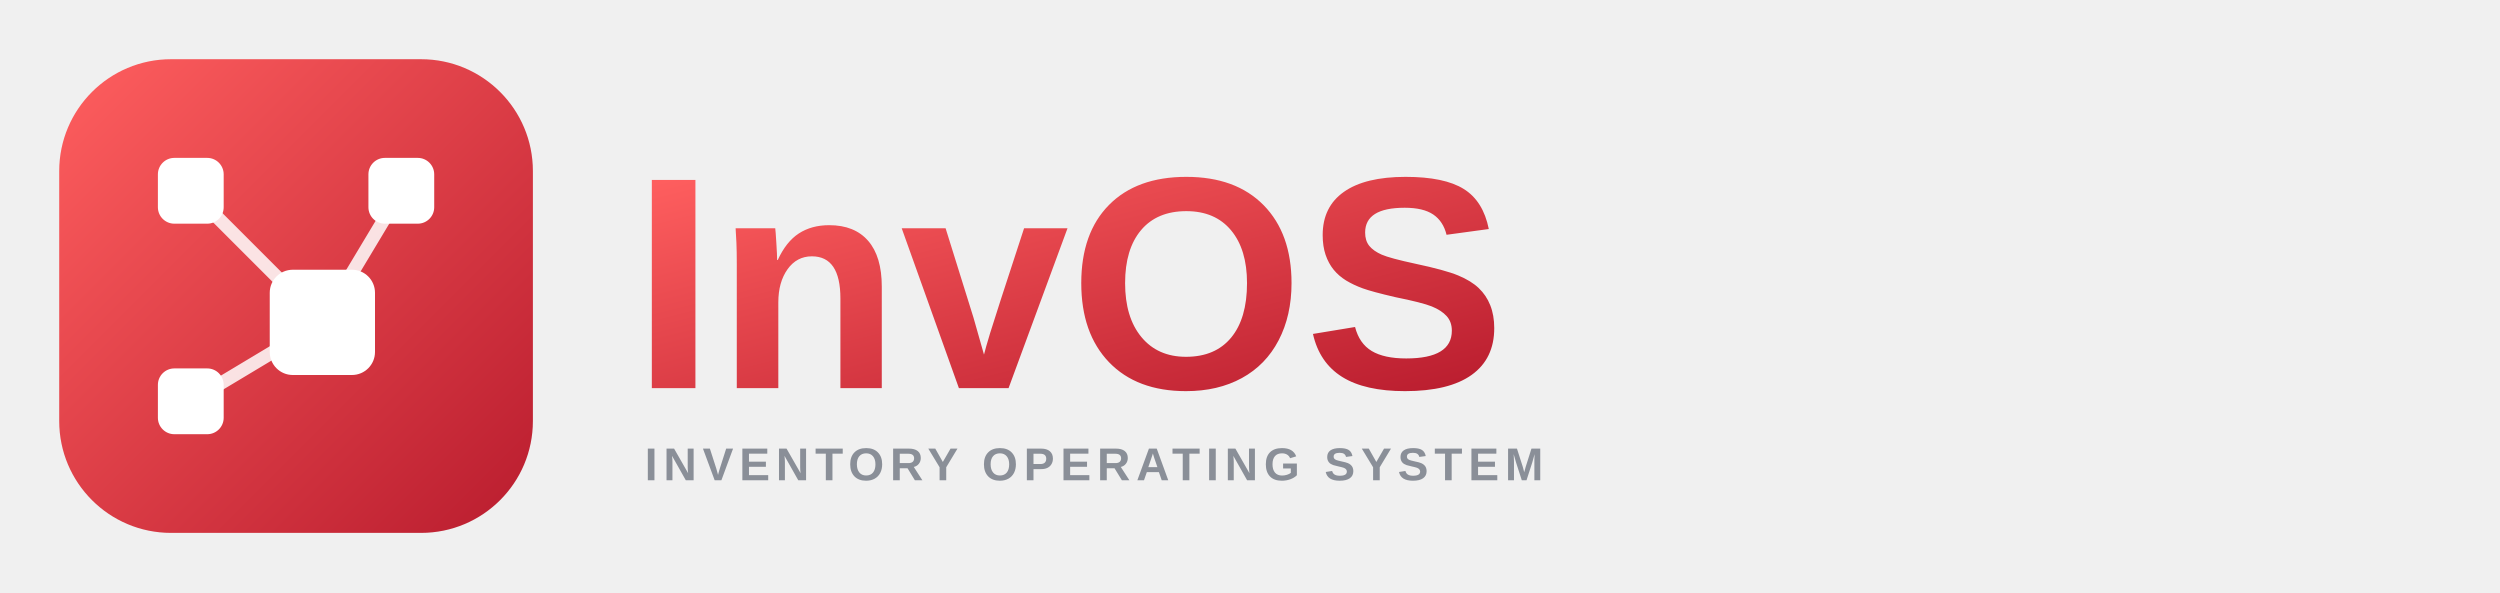
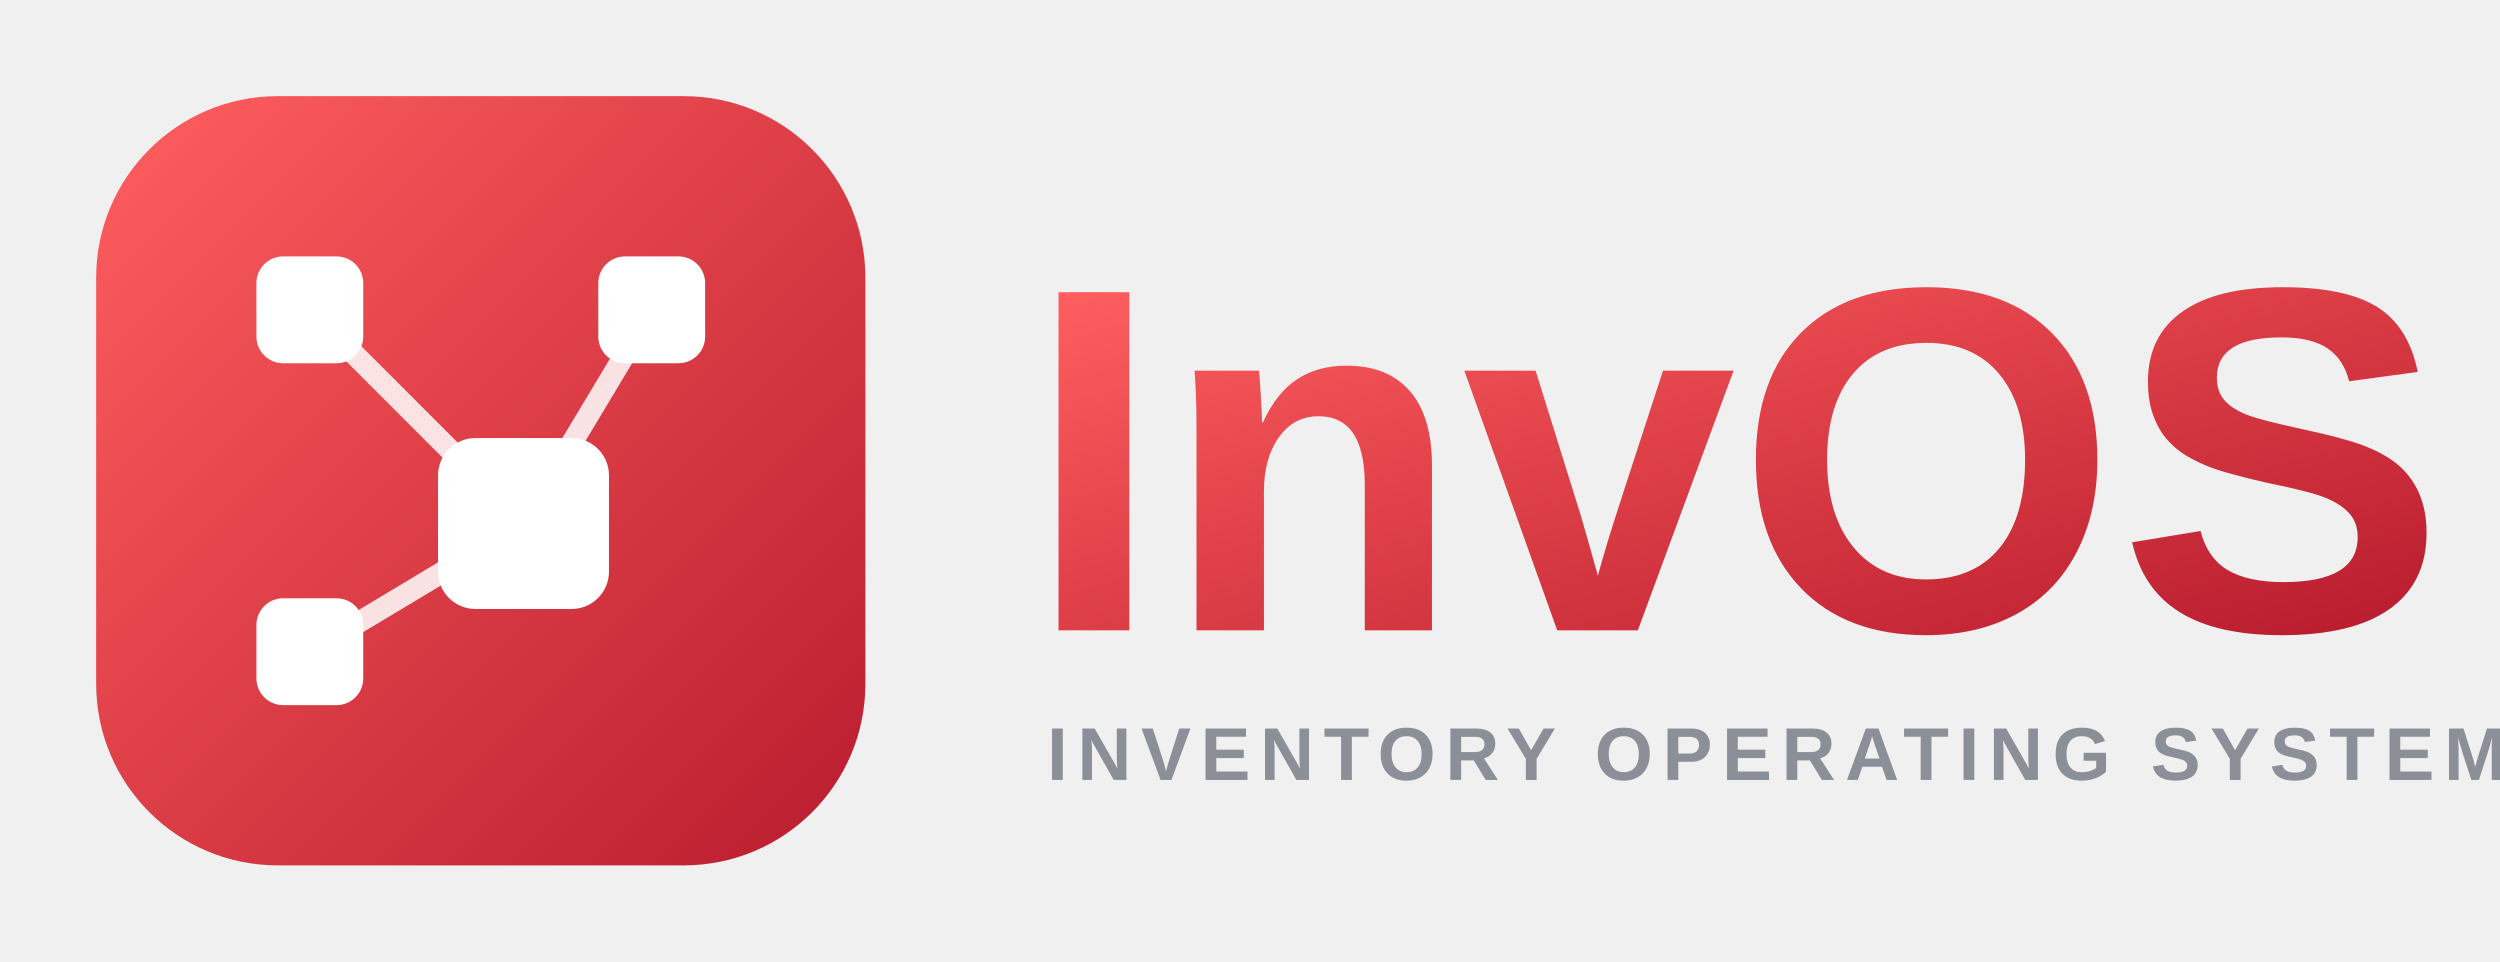
- <svg xmlns="http://www.w3.org/2000/svg" viewBox="0 0 760 180" width="760" height="180" role="img" aria-labelledby="invosWordmarkTitle">
-   <defs>
-     <linearGradient id="invosRed" x1="0%" y1="0%" x2="100%" y2="100%">
-       <stop offset="0%" stop-color="#FF5F5F" />
-       <stop offset="100%" stop-color="#B91C2E" />
+ <svg xmlns="http://www.w3.org/2000/svg" xmlns:xlink="http://www.w3.org/1999/xlink" viewBox="0 0 468 180" width="468" height="180" role="img" aria-labelledby="invosWordmarkTitle" version="1.1" id="svg8">
+   <defs id="defs2">
+     <linearGradient id="invosRed" x1="0" y1="0" x2="1" y2="1">
+       <stop offset="0%" stop-color="#FF5F5F" id="stop1" />
+       <stop offset="100%" stop-color="#B91C2E" id="stop2" />
    </linearGradient>
+     <linearGradient xlink:href="#invosRed" id="linearGradient8" x1="18" y1="18" x2="162" y2="162" gradientUnits="userSpaceOnUse" />
+     <linearGradient xlink:href="#invosRed" id="linearGradient9" x1="103.874" y1="100.771" x2="231.737" y2="228.634" gradientTransform="scale(1.91931,0.5210207)" gradientUnits="userSpaceOnUse" />
  </defs>
-   <rect x="18" y="18" width="144" height="144" rx="34" fill="url(#invosRed)" />
-   <line x1="58" y1="58" x2="98" y2="98" stroke="#FFFFFF" stroke-opacity="0.85" stroke-width="4" stroke-linecap="round" />
-   <line x1="122" y1="58" x2="98" y2="98" stroke="#FFFFFF" stroke-opacity="0.85" stroke-width="4" stroke-linecap="round" />
-   <line x1="58" y1="122" x2="98" y2="98" stroke="#FFFFFF" stroke-opacity="0.85" stroke-width="4" stroke-linecap="round" />
-   <rect x="48" y="48" width="20" height="20" rx="5" fill="#FFFFFF" />
-   <rect x="112" y="48" width="20" height="20" rx="5" fill="#FFFFFF" />
-   <rect x="48" y="112" width="20" height="20" rx="5" fill="#FFFFFF" />
-   <rect x="82" y="82" width="32" height="32" rx="7" fill="#FFFFFF" />
-   <text x="192" y="118" font-family="'Segoe UI','Helvetica Neue',Arial,sans-serif" font-weight="700" font-size="92" fill="url(#invosRed)">InvOS</text>
-   <text x="196" y="146" font-family="'Segoe UI','Helvetica Neue',Arial,sans-serif" font-weight="600" font-size="14" letter-spacing="1.8" fill="#8A8F98">INVENTORY OPERATING SYSTEM</text>
+   <rect x="18" y="18" width="144" height="144" rx="34" fill="url(#invosRed)" id="rect2" style="fill:url(#linearGradient8)" />
+   <line x1="58" y1="58" x2="98" y2="98" stroke="#ffffff" stroke-opacity="0.85" stroke-width="4" stroke-linecap="round" id="line2" />
+   <line x1="122" y1="58" x2="98" y2="98" stroke="#ffffff" stroke-opacity="0.85" stroke-width="4" stroke-linecap="round" id="line3" />
+   <line x1="58" y1="122" x2="98" y2="98" stroke="#ffffff" stroke-opacity="0.85" stroke-width="4" stroke-linecap="round" id="line4" />
+   <rect x="48" y="48" width="20" height="20" rx="5" fill="#ffffff" id="rect4" />
+   <rect x="112" y="48" width="20" height="20" rx="5" fill="#ffffff" id="rect5" />
+   <rect x="48" y="112" width="20" height="20" rx="5" fill="#ffffff" id="rect6" />
+   <rect x="82" y="82" width="32" height="32" rx="7" fill="#ffffff" id="rect7" />
+   <text x="192" y="118" font-family="'Segoe UI', 'Helvetica Neue', Arial, sans-serif" font-weight="700" font-size="92px" fill="url(#invosRed)" id="text7" style="fill:url(#linearGradient9)">InvOS</text>
+   <text x="196" y="146" font-family="'Segoe UI', 'Helvetica Neue', Arial, sans-serif" font-weight="600" font-size="14px" letter-spacing="1.8" fill="#8a8f98" id="text8">INVENTORY OPERATING SYSTEM</text>
</svg>
